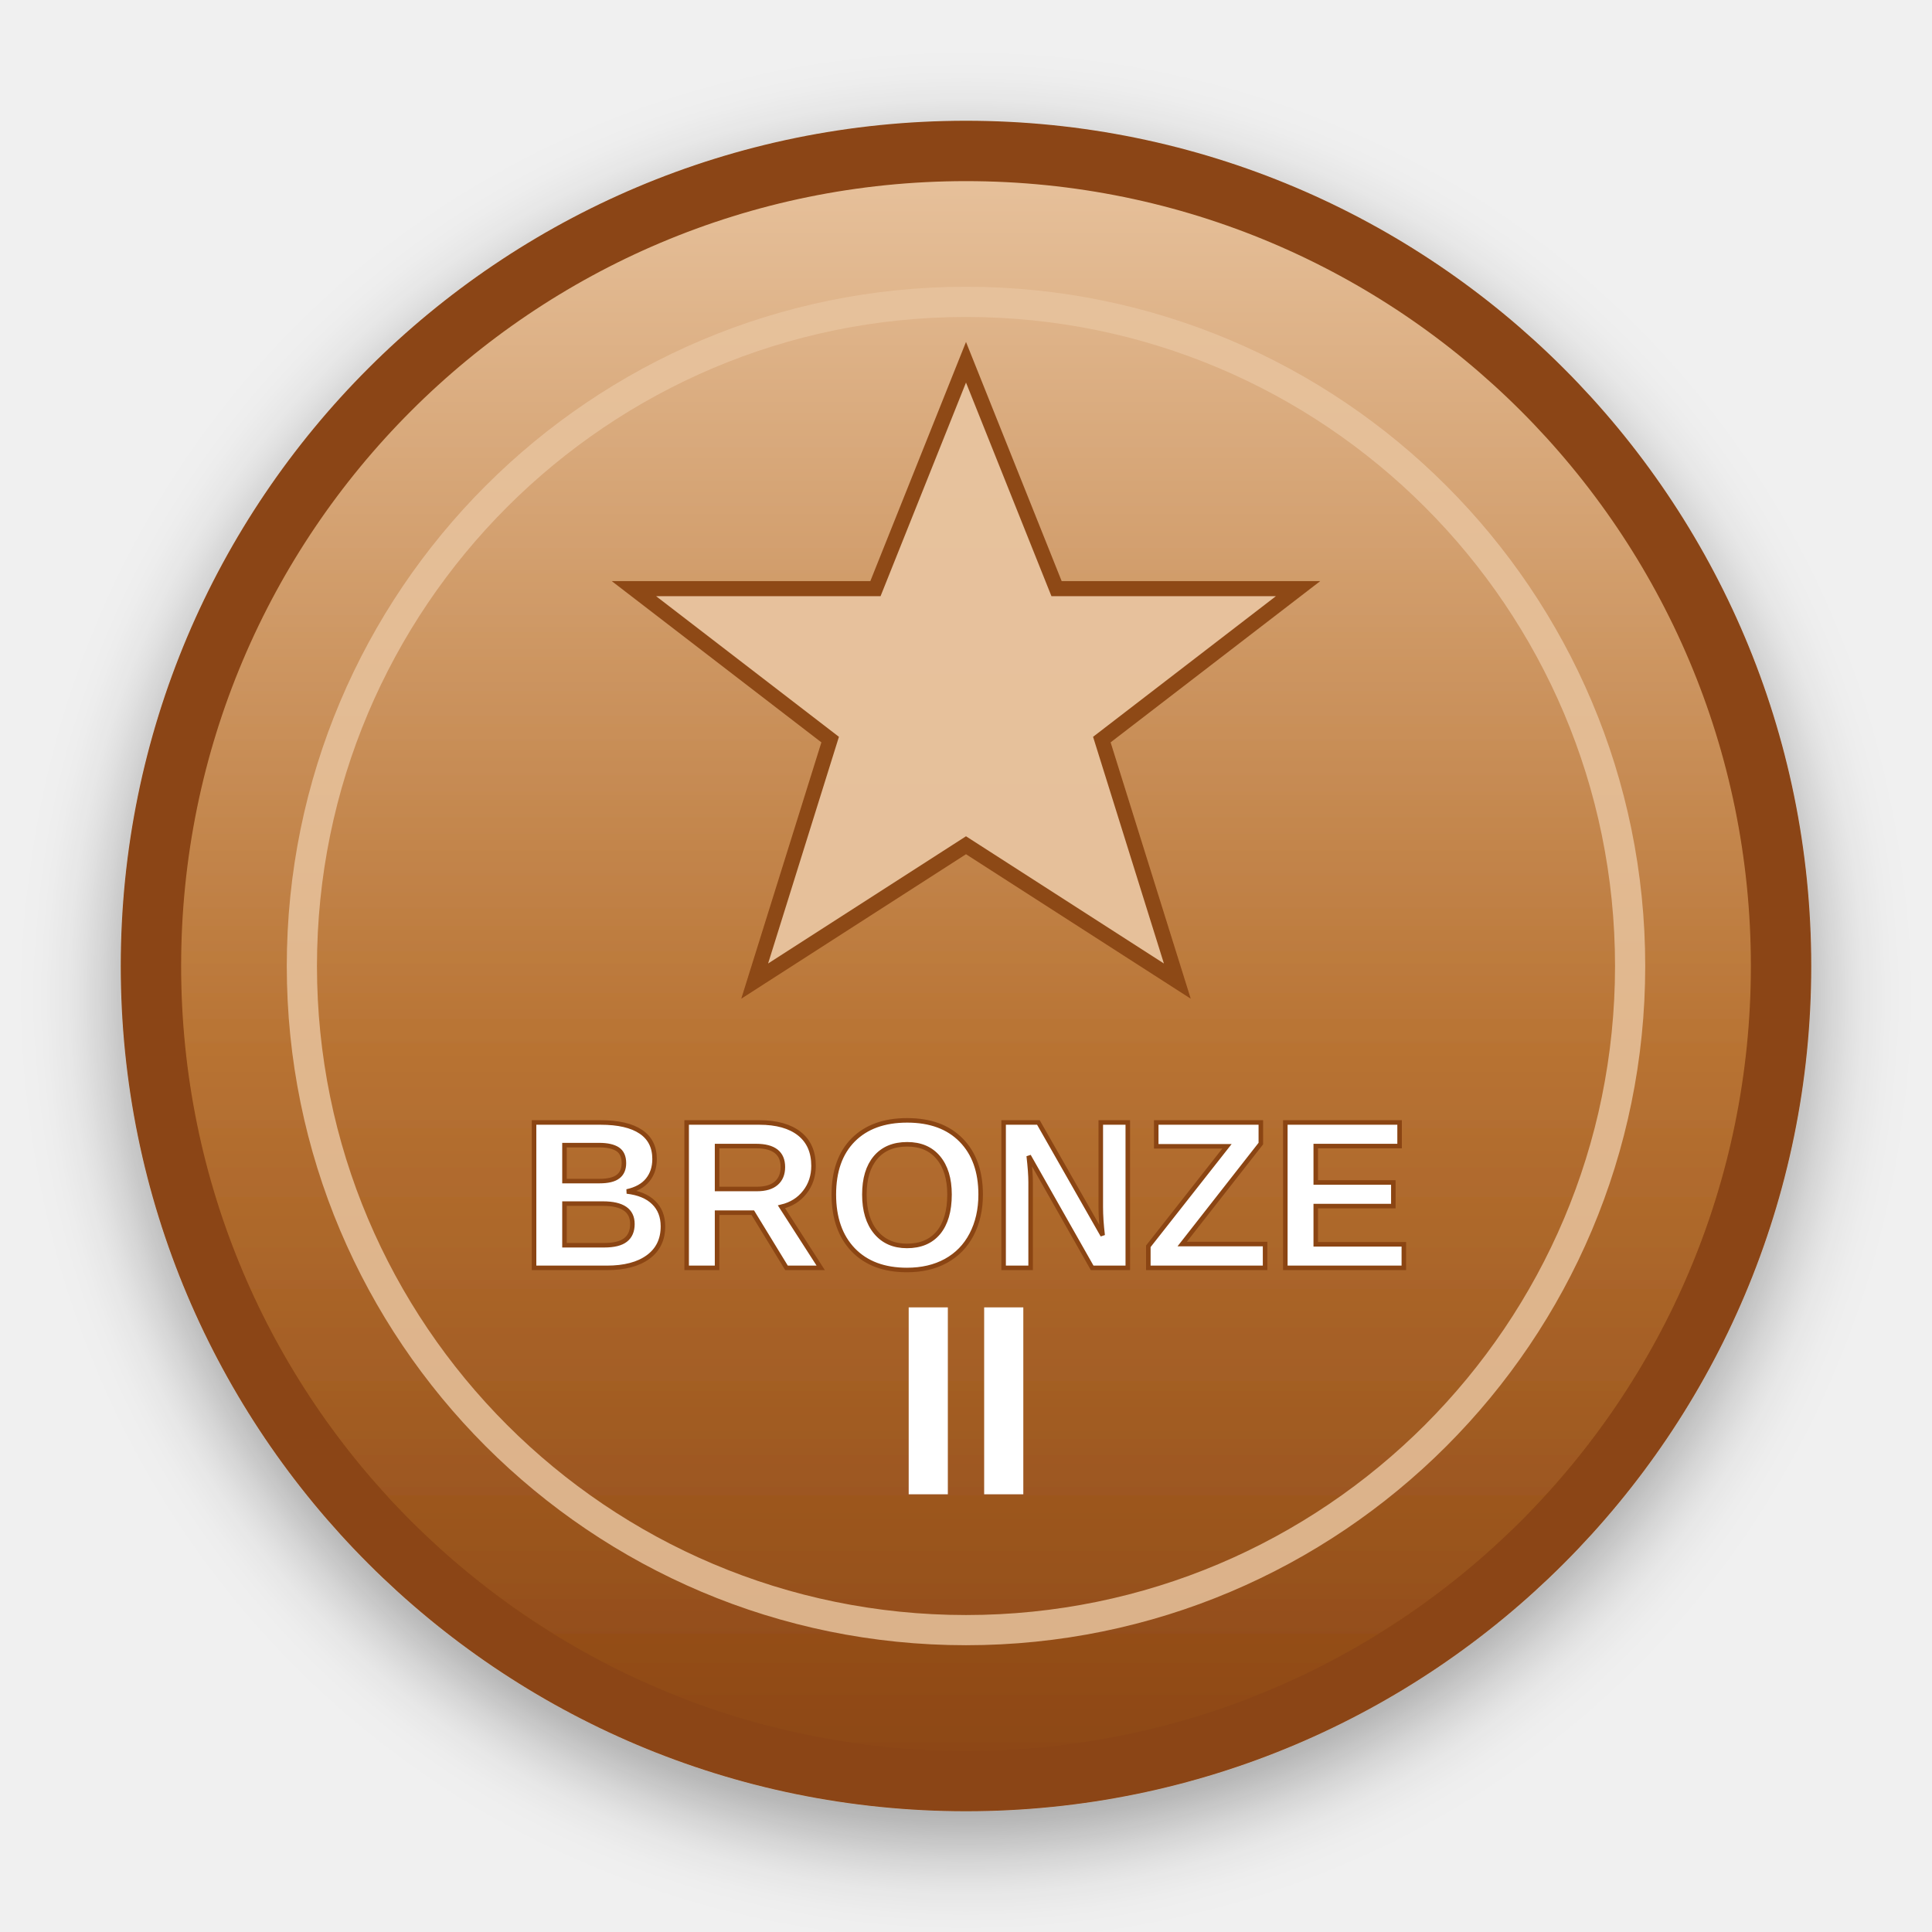
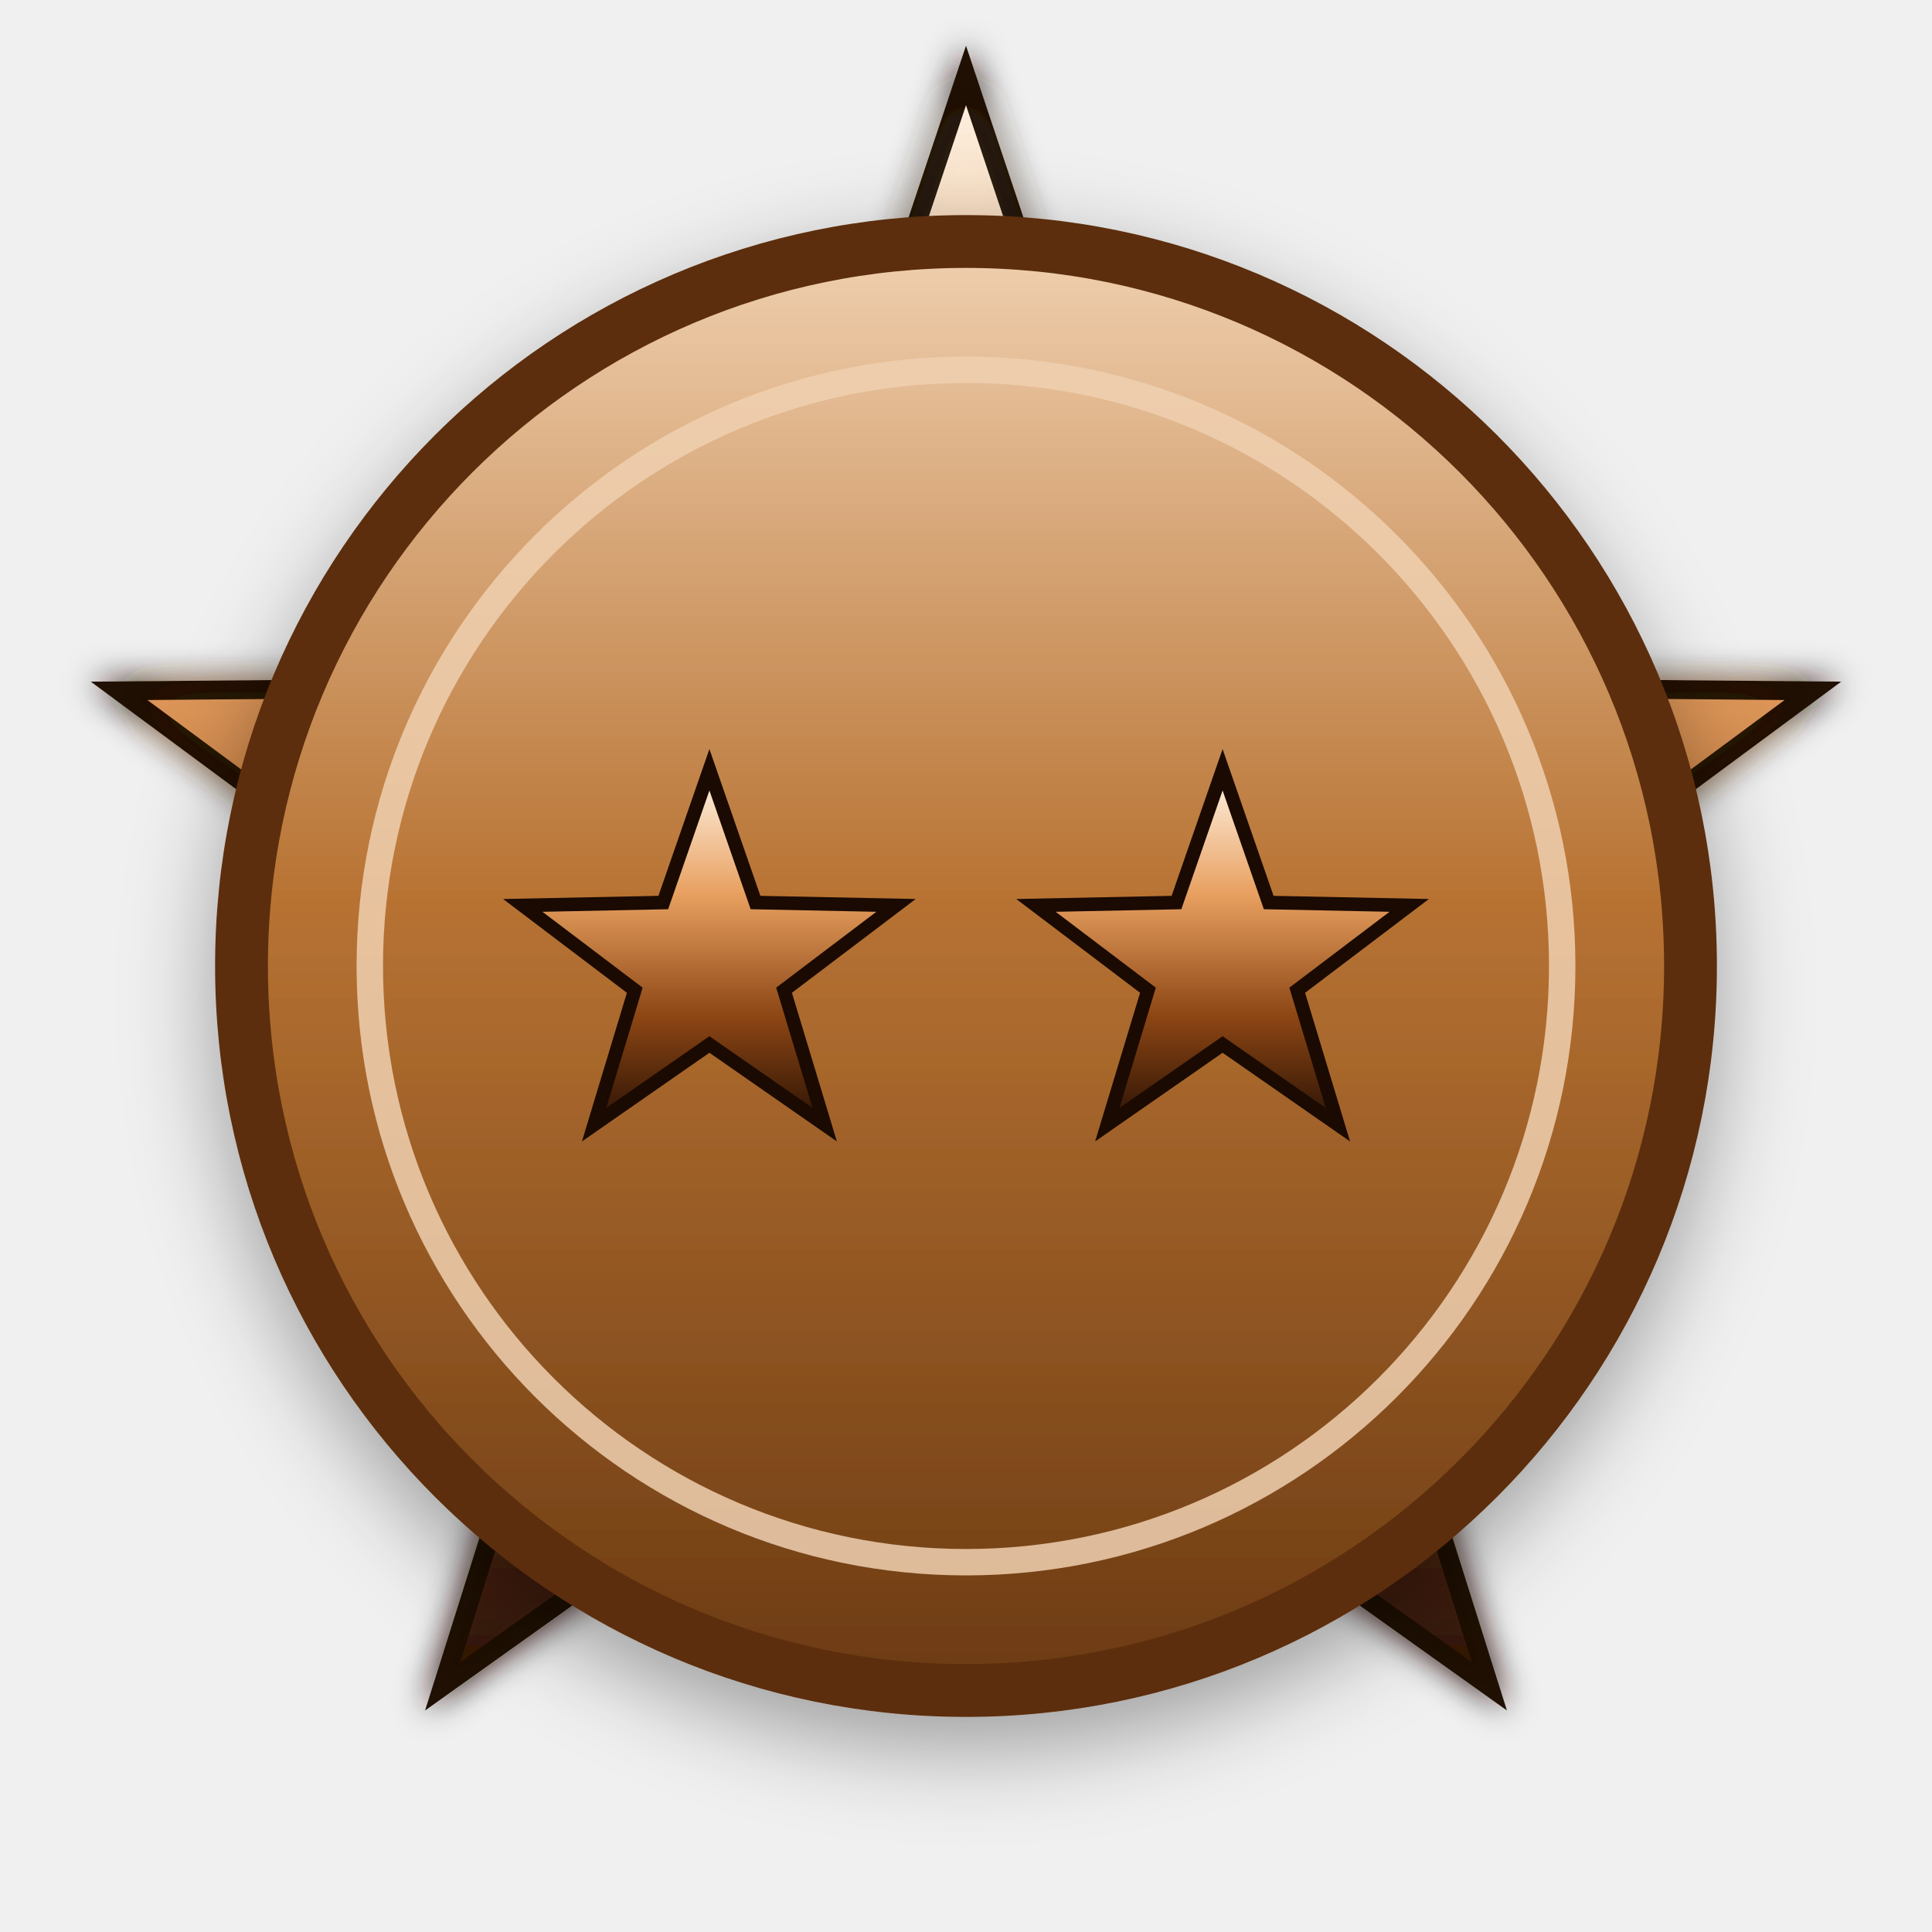
<svg xmlns="http://www.w3.org/2000/svg" width="256" height="256" viewBox="0 0 256 256" role="img" aria-label="BRONZE II badge">
  <defs>
    <linearGradient id="g" x1="0" y1="0" x2="0" y2="1">
-       <stop offset="0%" stop-color="#E8C39E" />
-       <stop offset="55%" stop-color="#B87333" />
-       <stop offset="100%" stop-color="#8B4513" />
+       <stop offset="0%" stop-color="#F0D0B0" />
+       <stop offset="45%" stop-color="#B87333" />
+       <stop offset="100%" stop-color="#6B3A12" />
    </linearGradient>
-     <filter id="shadow" x="-20%" y="-20%" width="140%" height="140%">
+     <linearGradient id="starMetal" x1="0" y1="0" x2="0" y2="1">
+       <stop offset="0%" stop-color="#FFF5E8" />
+       <stop offset="35%" stop-color="#E8A060" />
+       <stop offset="70%" stop-color="#8B4513" />
+       <stop offset="100%" stop-color="#2A1205" />
+     </linearGradient>
+     <filter id="starGlow" x="-30%" y="-30%" width="160%" height="160%">
+       <feGaussianBlur stdDeviation="2.2" result="b" />
+       <feMerge>
+         <feMergeNode in="b" />
+         <feMergeNode in="SourceGraphic" />
+       </feMerge>
+     </filter>
+     <linearGradient id="innerStarMetal" x1="0" y1="0" x2="0" y2="1">
+       <stop offset="0%" stop-color="#FFF5E8" />
+       <stop offset="35%" stop-color="#E8A060" />
+       <stop offset="70%" stop-color="#8B4513" />
+       <stop offset="100%" stop-color="#2A1205" />
+     </linearGradient>
+     <filter id="shadow" x="-40%" y="-40%" width="180%" height="180%">
      <feDropShadow dx="0" dy="4" stdDeviation="6" flood-opacity="0.35" />
    </filter>
  </defs>
  <rect width="256" height="256" fill="none" />
+   <g filter="url(#starGlow)">
+     <g>
+       <animateTransform attributeName="transform" type="rotate" values="0 128 128;360 128 128" dur="10s" repeatCount="indefinite" />
+       <polygon points="128.00,10.00 155.04,90.79 240.22,91.54 171.75,142.21 197.36,223.46 128.00,174.00 58.64,223.46 84.25,142.21 15.78,91.54 100.96,90.79" fill="url(#starMetal)" stroke="#1A0A02" stroke-width="2.5" opacity="0.98" />
+     </g>
+   </g>
  <g filter="url(#shadow)">
-     <circle cx="128" cy="128" r="108" fill="url(#g)" stroke="#8B4513" stroke-width="8" />
-     <circle cx="128" cy="128" r="88" fill="none" stroke="#E8C39E" stroke-width="4" opacity="0.85" />
-     <polygon points="128,48 140,78 172,78 146,98 156,130 128,112 100,130 110,98 84,78 116,78" fill="#E8C39E" stroke="#8B4513" stroke-width="2" opacity="0.95" />
+     <circle cx="128" cy="128" r="96" fill="url(#g)" stroke="#5C2E0A" stroke-width="7" />
+     <circle cx="128" cy="128" r="79" fill="none" stroke="#F0D0B0" stroke-width="3.5" opacity="0.85" />
  </g>
-   <text x="128" y="168" text-anchor="middle" font-family="Segoe UI, Arial, sans-serif" font-size="28" font-weight="700" fill="#FFFFFF" stroke="#8B4513" stroke-width="0.6">BRONZE</text>
-   <text x="128" y="198" text-anchor="middle" font-family="Segoe UI, Arial, sans-serif" font-size="36" font-weight="700" fill="#FFFFFF">II</text>
+   <g>
+     <polygon points="94.00,102.00 100.11,119.59 118.73,119.97 103.89,131.21 109.28,149.03 94.00,138.40 78.72,149.03 84.11,131.21 69.27,119.97 87.89,119.59" fill="url(#innerStarMetal)" stroke="#1A0A02" stroke-width="1.8" />
+     <polygon points="162.00,102.00 168.11,119.59 186.73,119.97 171.89,131.21 177.28,149.03 162.00,138.40 146.72,149.03 152.11,131.21 137.27,119.97 155.89,119.59" fill="url(#innerStarMetal)" stroke="#1A0A02" stroke-width="1.8" />
+   </g>
</svg>
